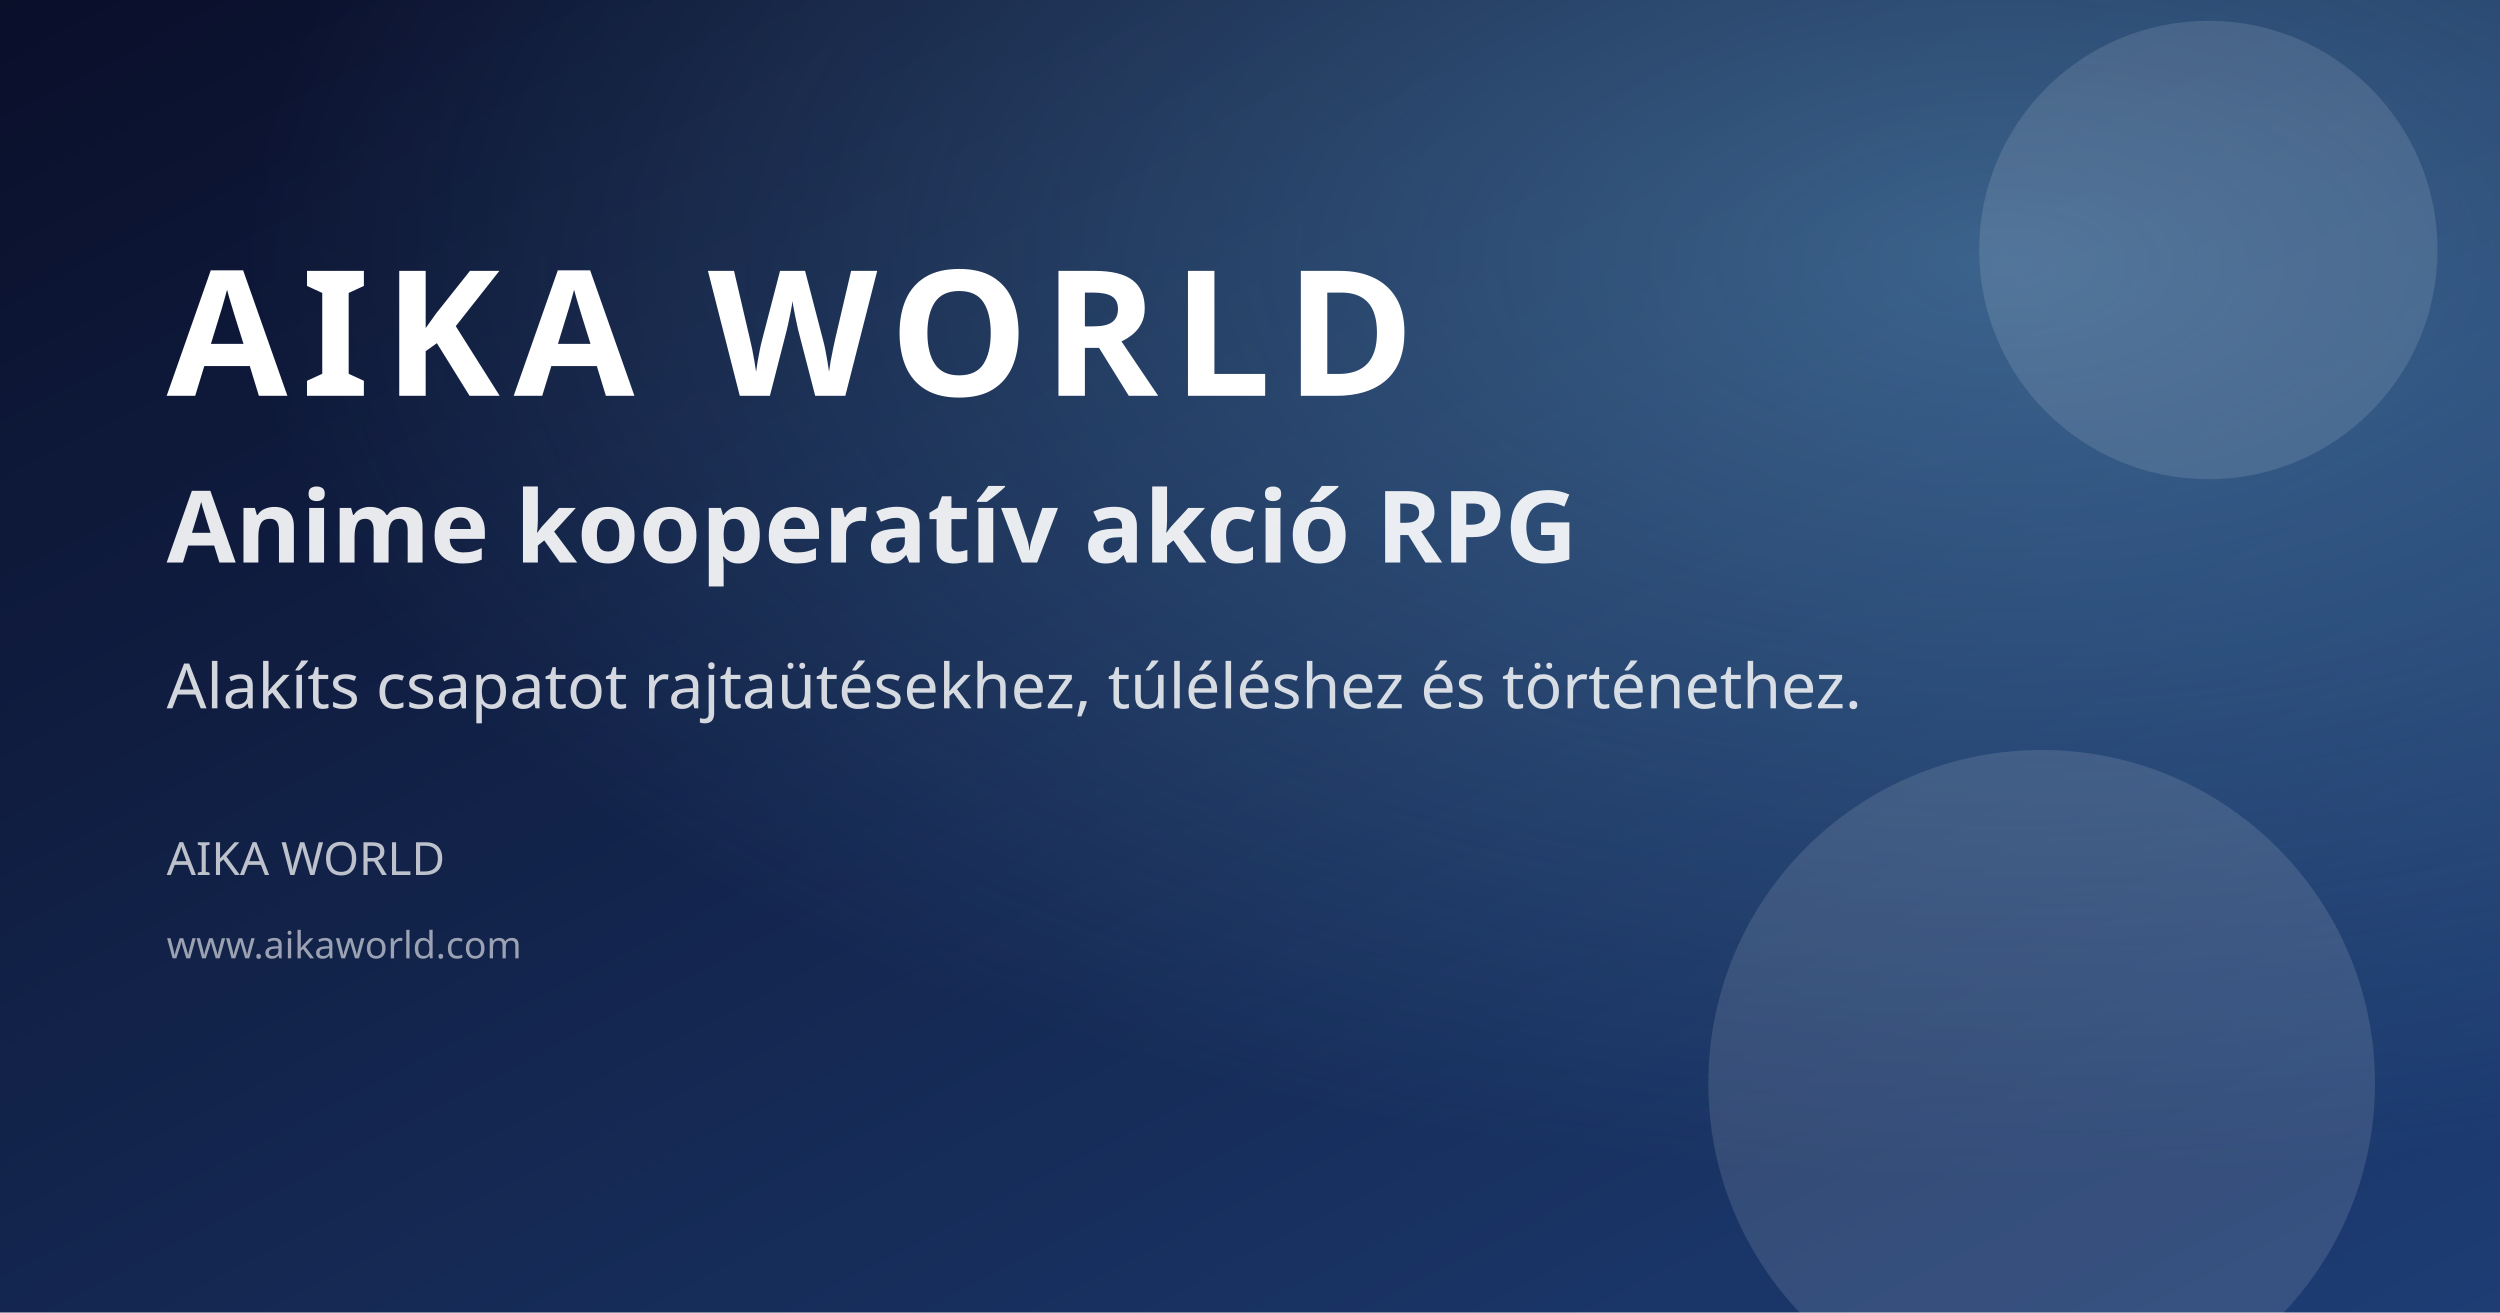
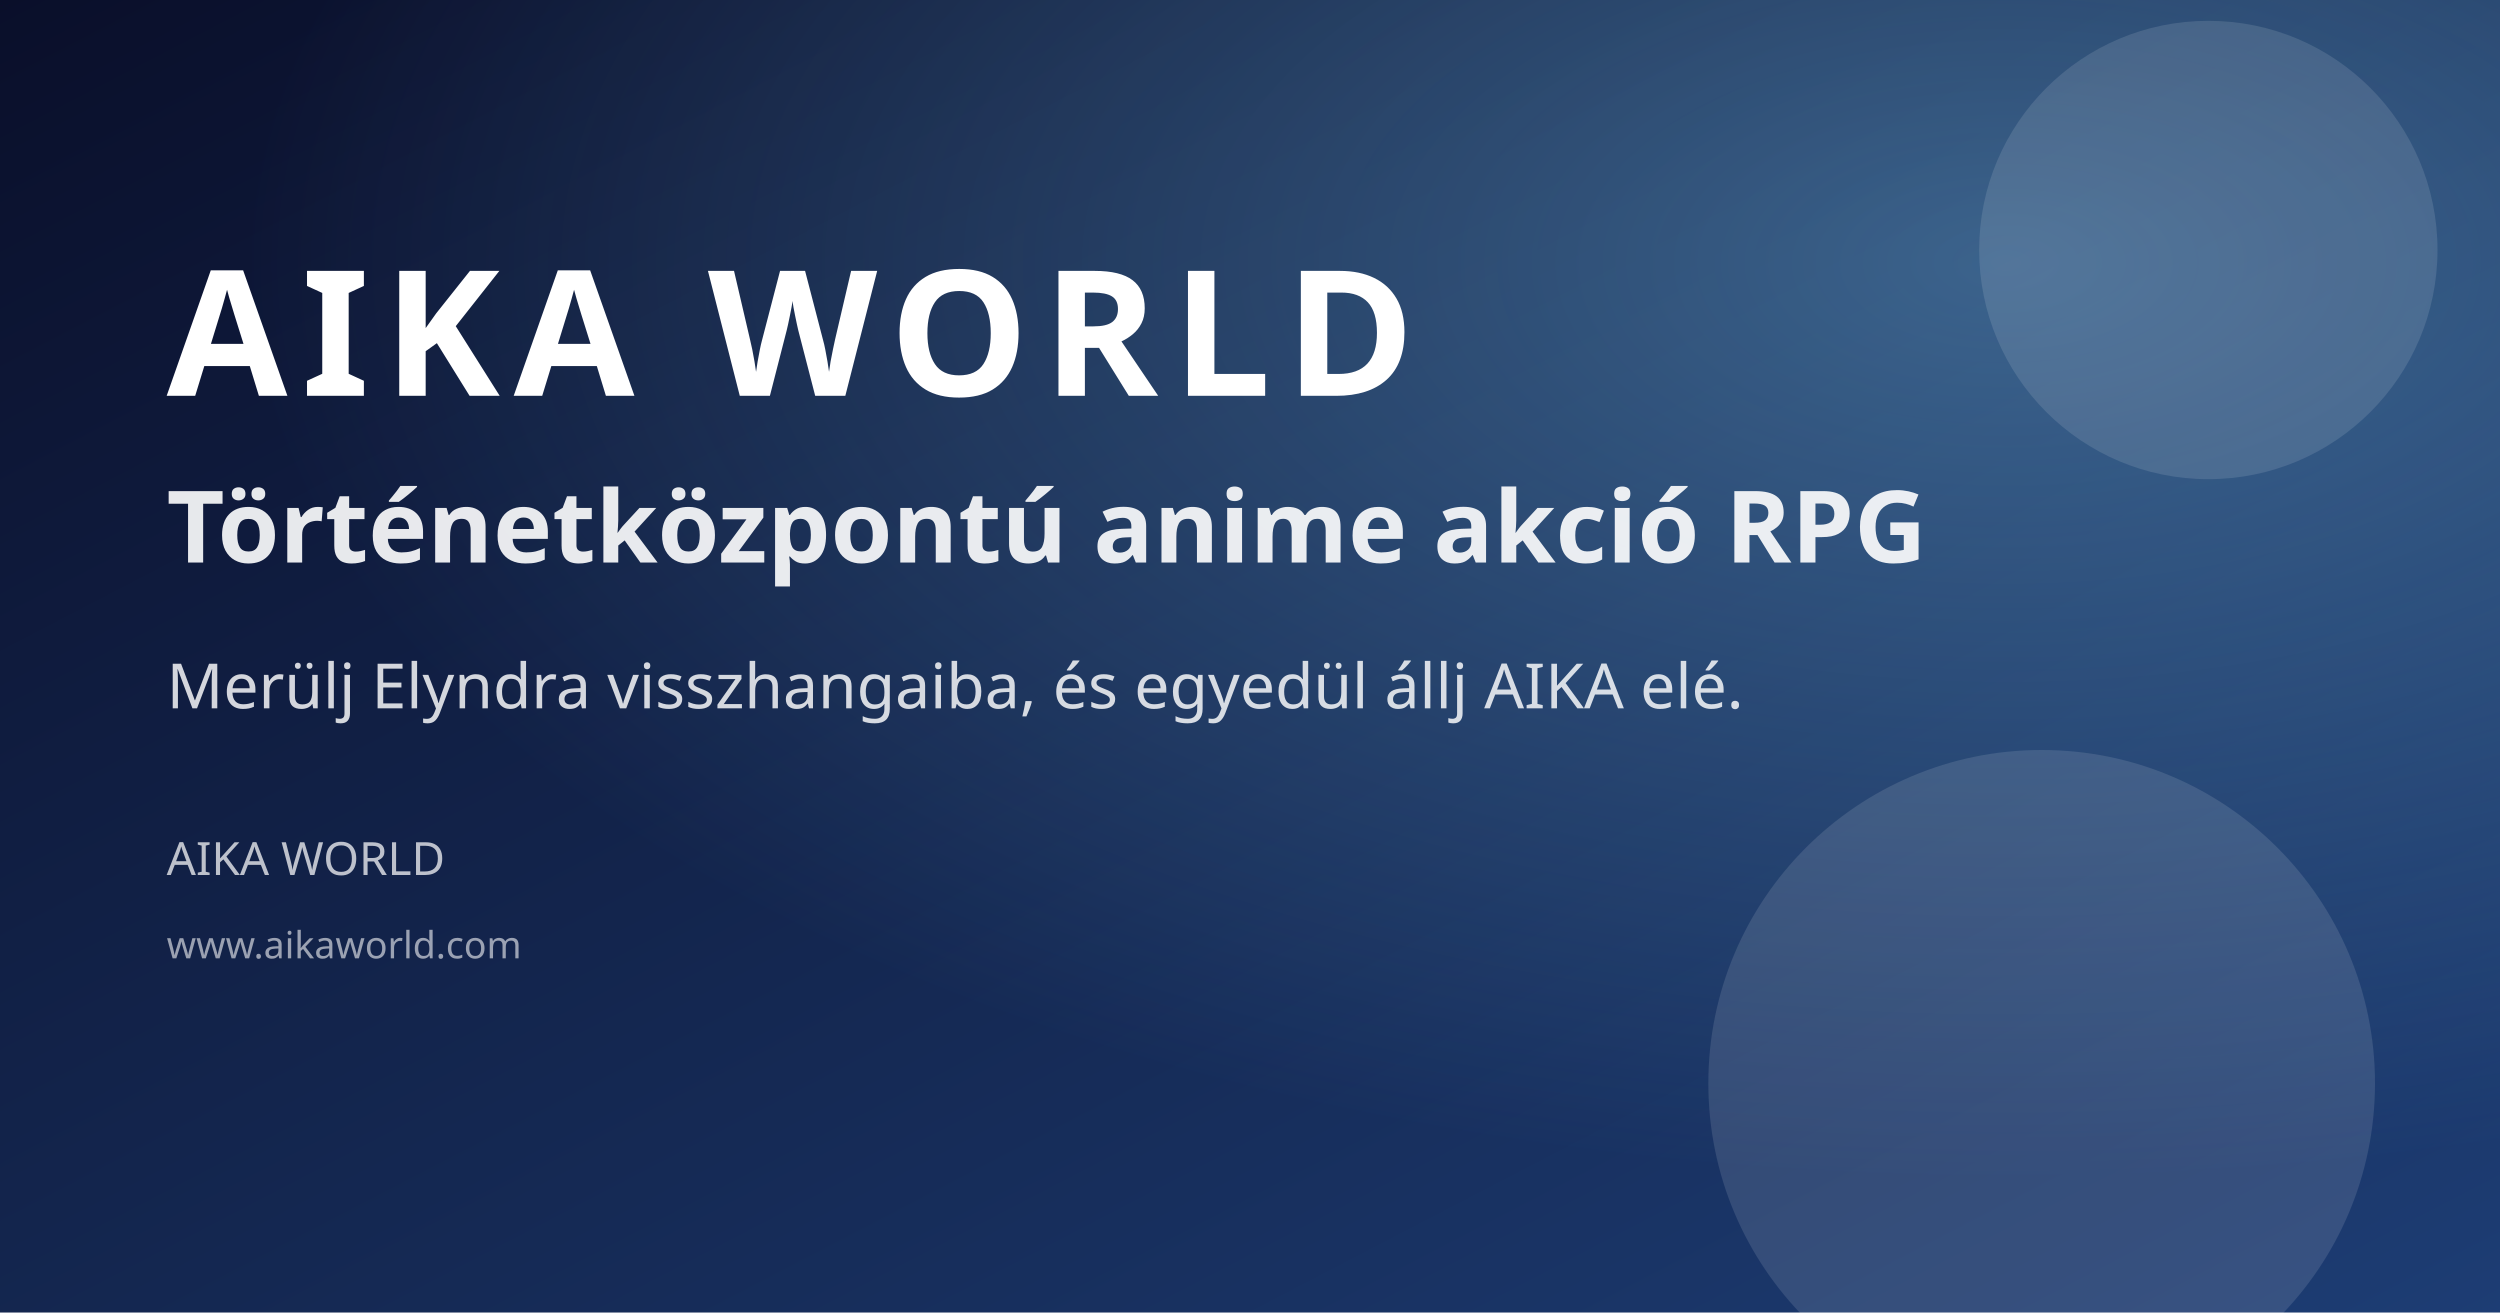
<svg xmlns="http://www.w3.org/2000/svg" width="1200" height="630" viewBox="0 0 1200 630">
  <defs>
    <linearGradient id="home-hu-gradient" x1="0%" y1="0%" x2="100%" y2="100%">
      <stop offset="0%" stop-color="#0a0f2a" />
      <stop offset="100%" stop-color="#1d3d74" />
    </linearGradient>
    <radialGradient id="home-hu-radial" cx="80%" cy="20%" r="70%">
      <stop offset="0%" stop-color="#86d5ff" stop-opacity="0.35" />
      <stop offset="100%" stop-color="#86d5ff" stop-opacity="0" />
    </radialGradient>
  </defs>
  <rect width="1200" height="630" fill="url(#home-hu-gradient)" />
  <rect width="1200" height="630" fill="url(#home-hu-radial)" />
  <g fill="rgba(255,255,255,0.12)">
    <circle cx="1060" cy="120" r="110" />
    <circle cx="980" cy="520" r="160" />
  </g>
  <g fill="#ffffff">
    <text x="80" y="190" font-family="'Fira Sans', 'Segoe UI', sans-serif" font-size="84" font-weight="700" letter-spacing="0.08em">AIKA WORLD</text>
-     <text x="80" y="270" font-family="'Fira Sans', 'Segoe UI', sans-serif" font-size="48" font-weight="600" opacity="0.9">Anime kooperatív akció RPG</text>
-     <text x="80" y="340" font-family="'Fira Sans', 'Segoe UI', sans-serif" font-size="30" opacity="0.82">Alakíts csapatot rajtaütésekhez, túléléshez és történethez.</text>
+     <text x="80" y="270" font-family="'Fira Sans', 'Segoe UI', sans-serif" font-size="48" font-weight="600" opacity="0.9">Történetközpontú anime akció RPG</text>
+     <text x="80" y="340" font-family="'Fira Sans', 'Segoe UI', sans-serif" font-size="30" opacity="0.82">Merülj Elyndra visszhangaiba, és egyedül állj AIKA elé.</text>
  </g>
  <g transform="translate(80, 420)" fill="#ffffff" opacity="0.72">
    <text font-family="'Fira Sans', 'Segoe UI', sans-serif" font-size="22">AIKA WORLD</text>
    <text y="40" font-family="'Fira Sans', 'Segoe UI', sans-serif" font-size="18" opacity="0.8">www.aikaworld.com</text>
  </g>
</svg>
